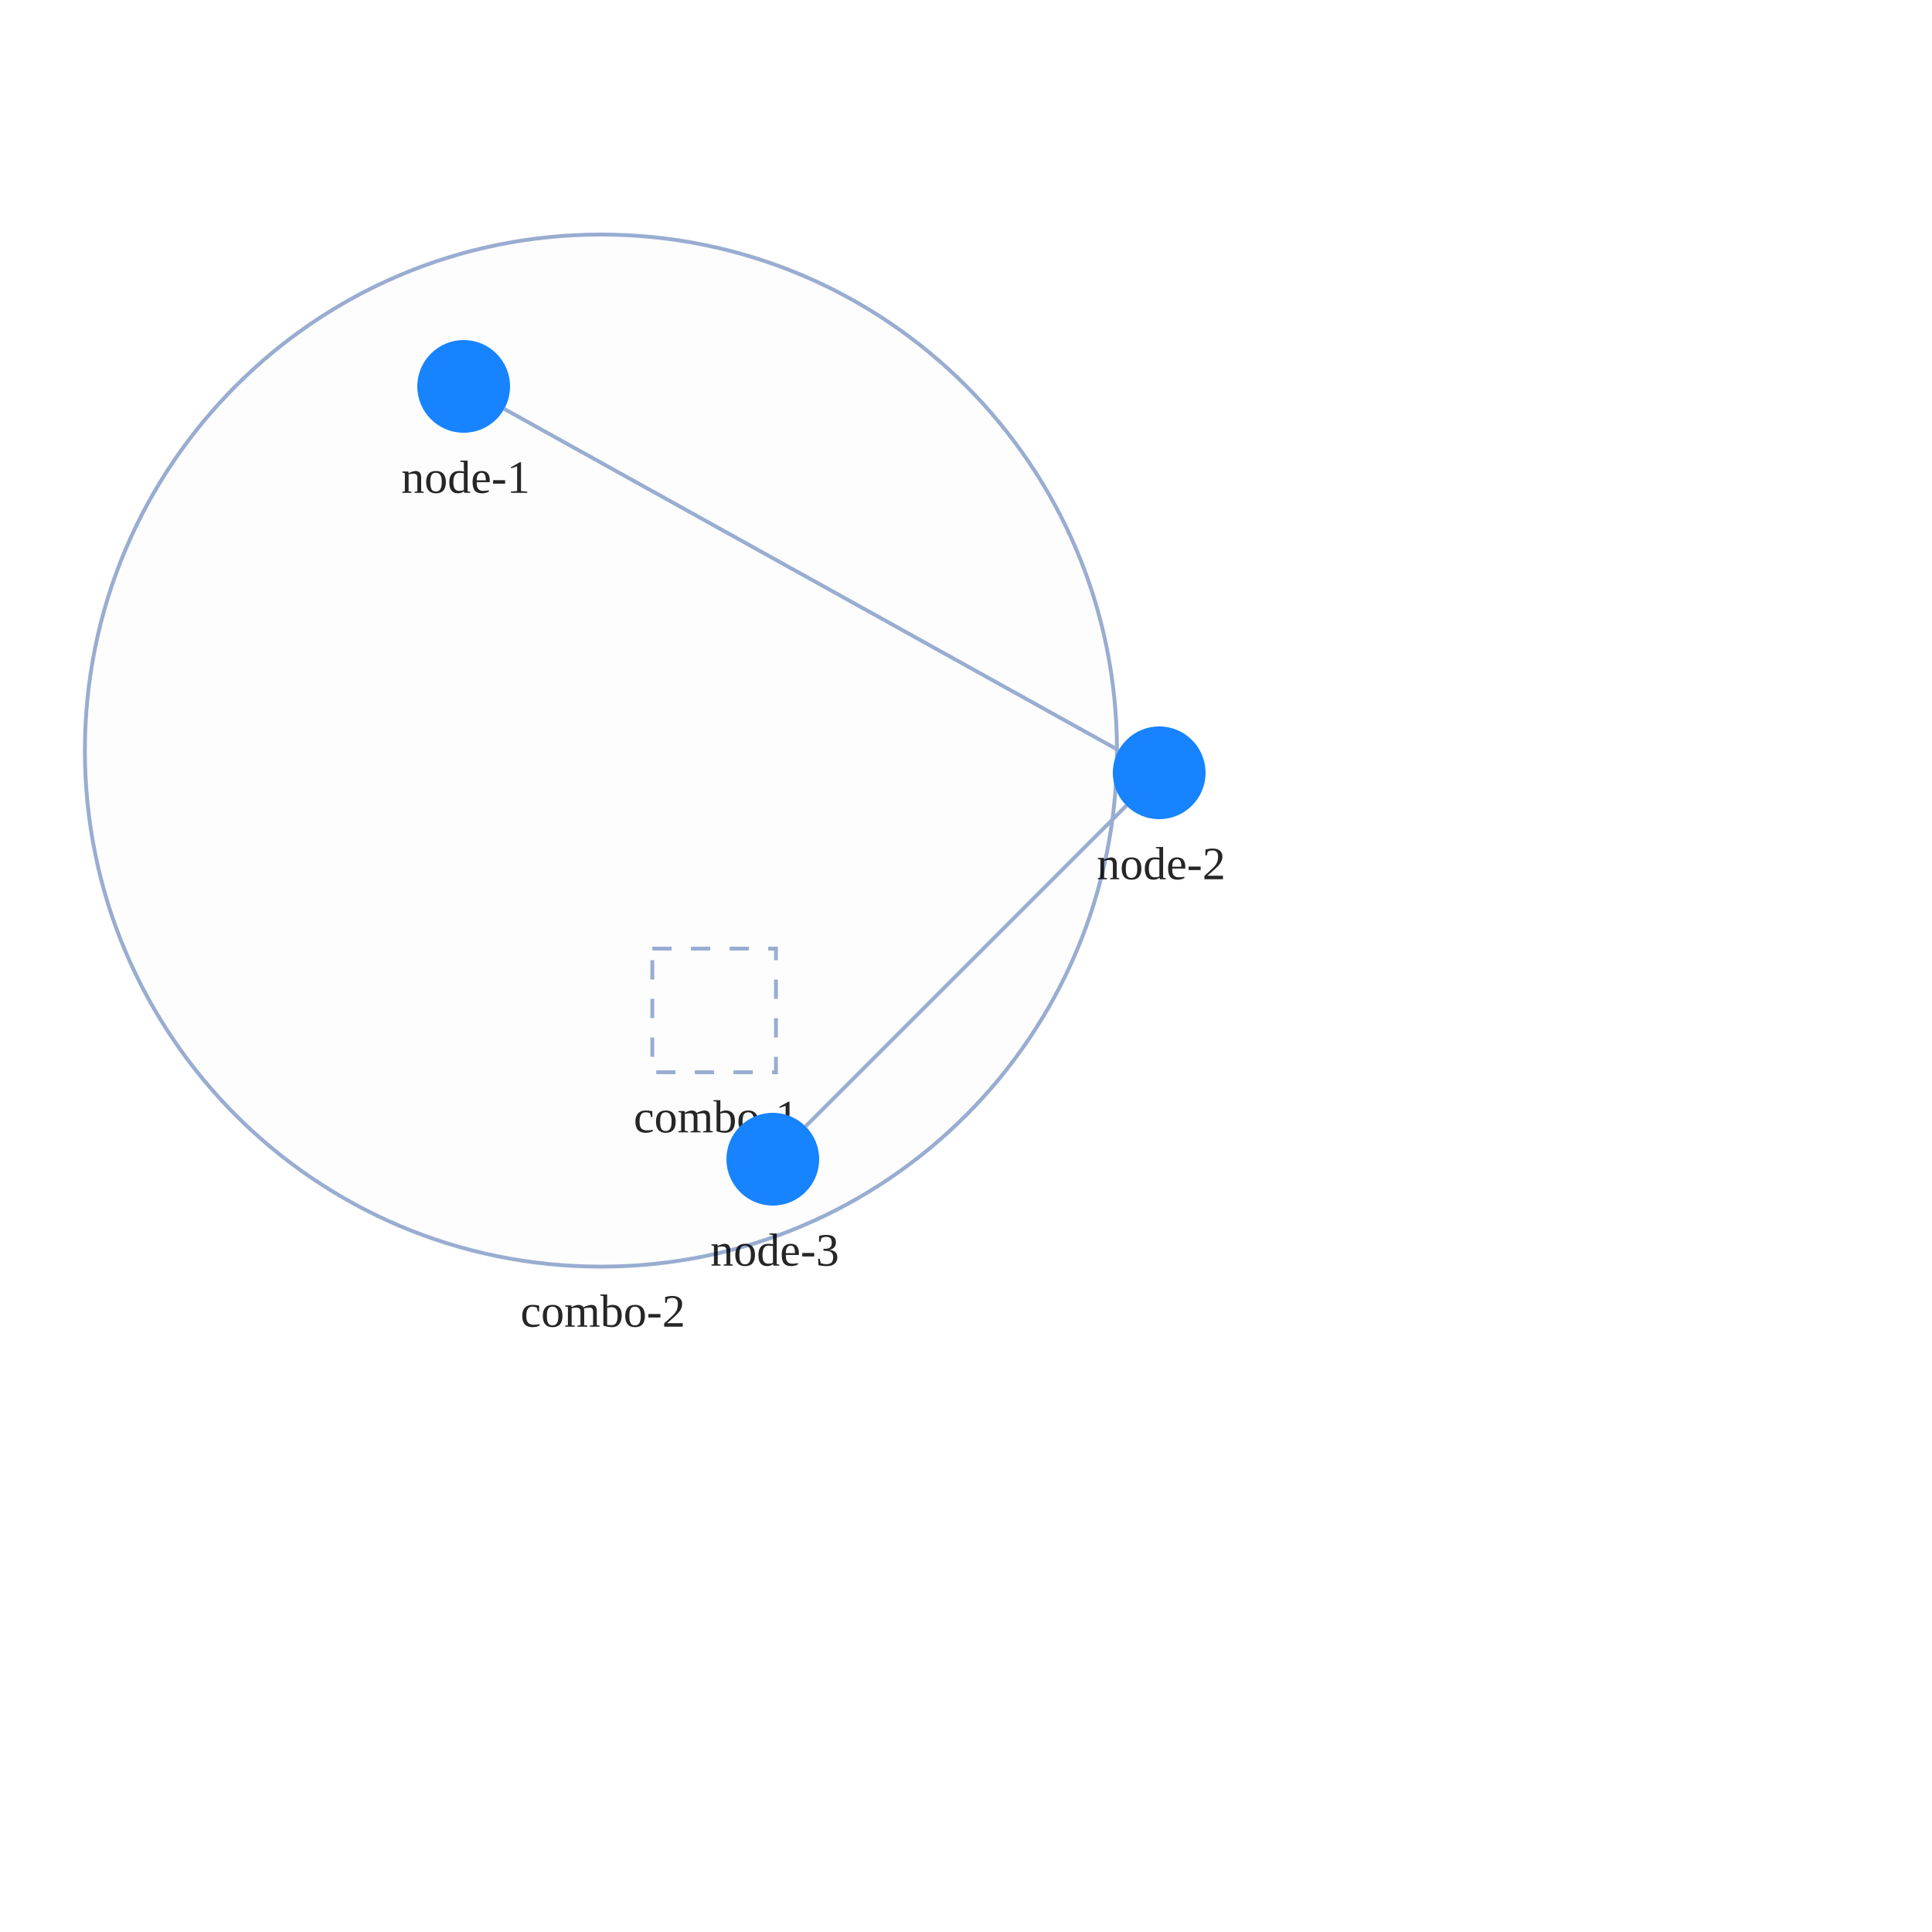
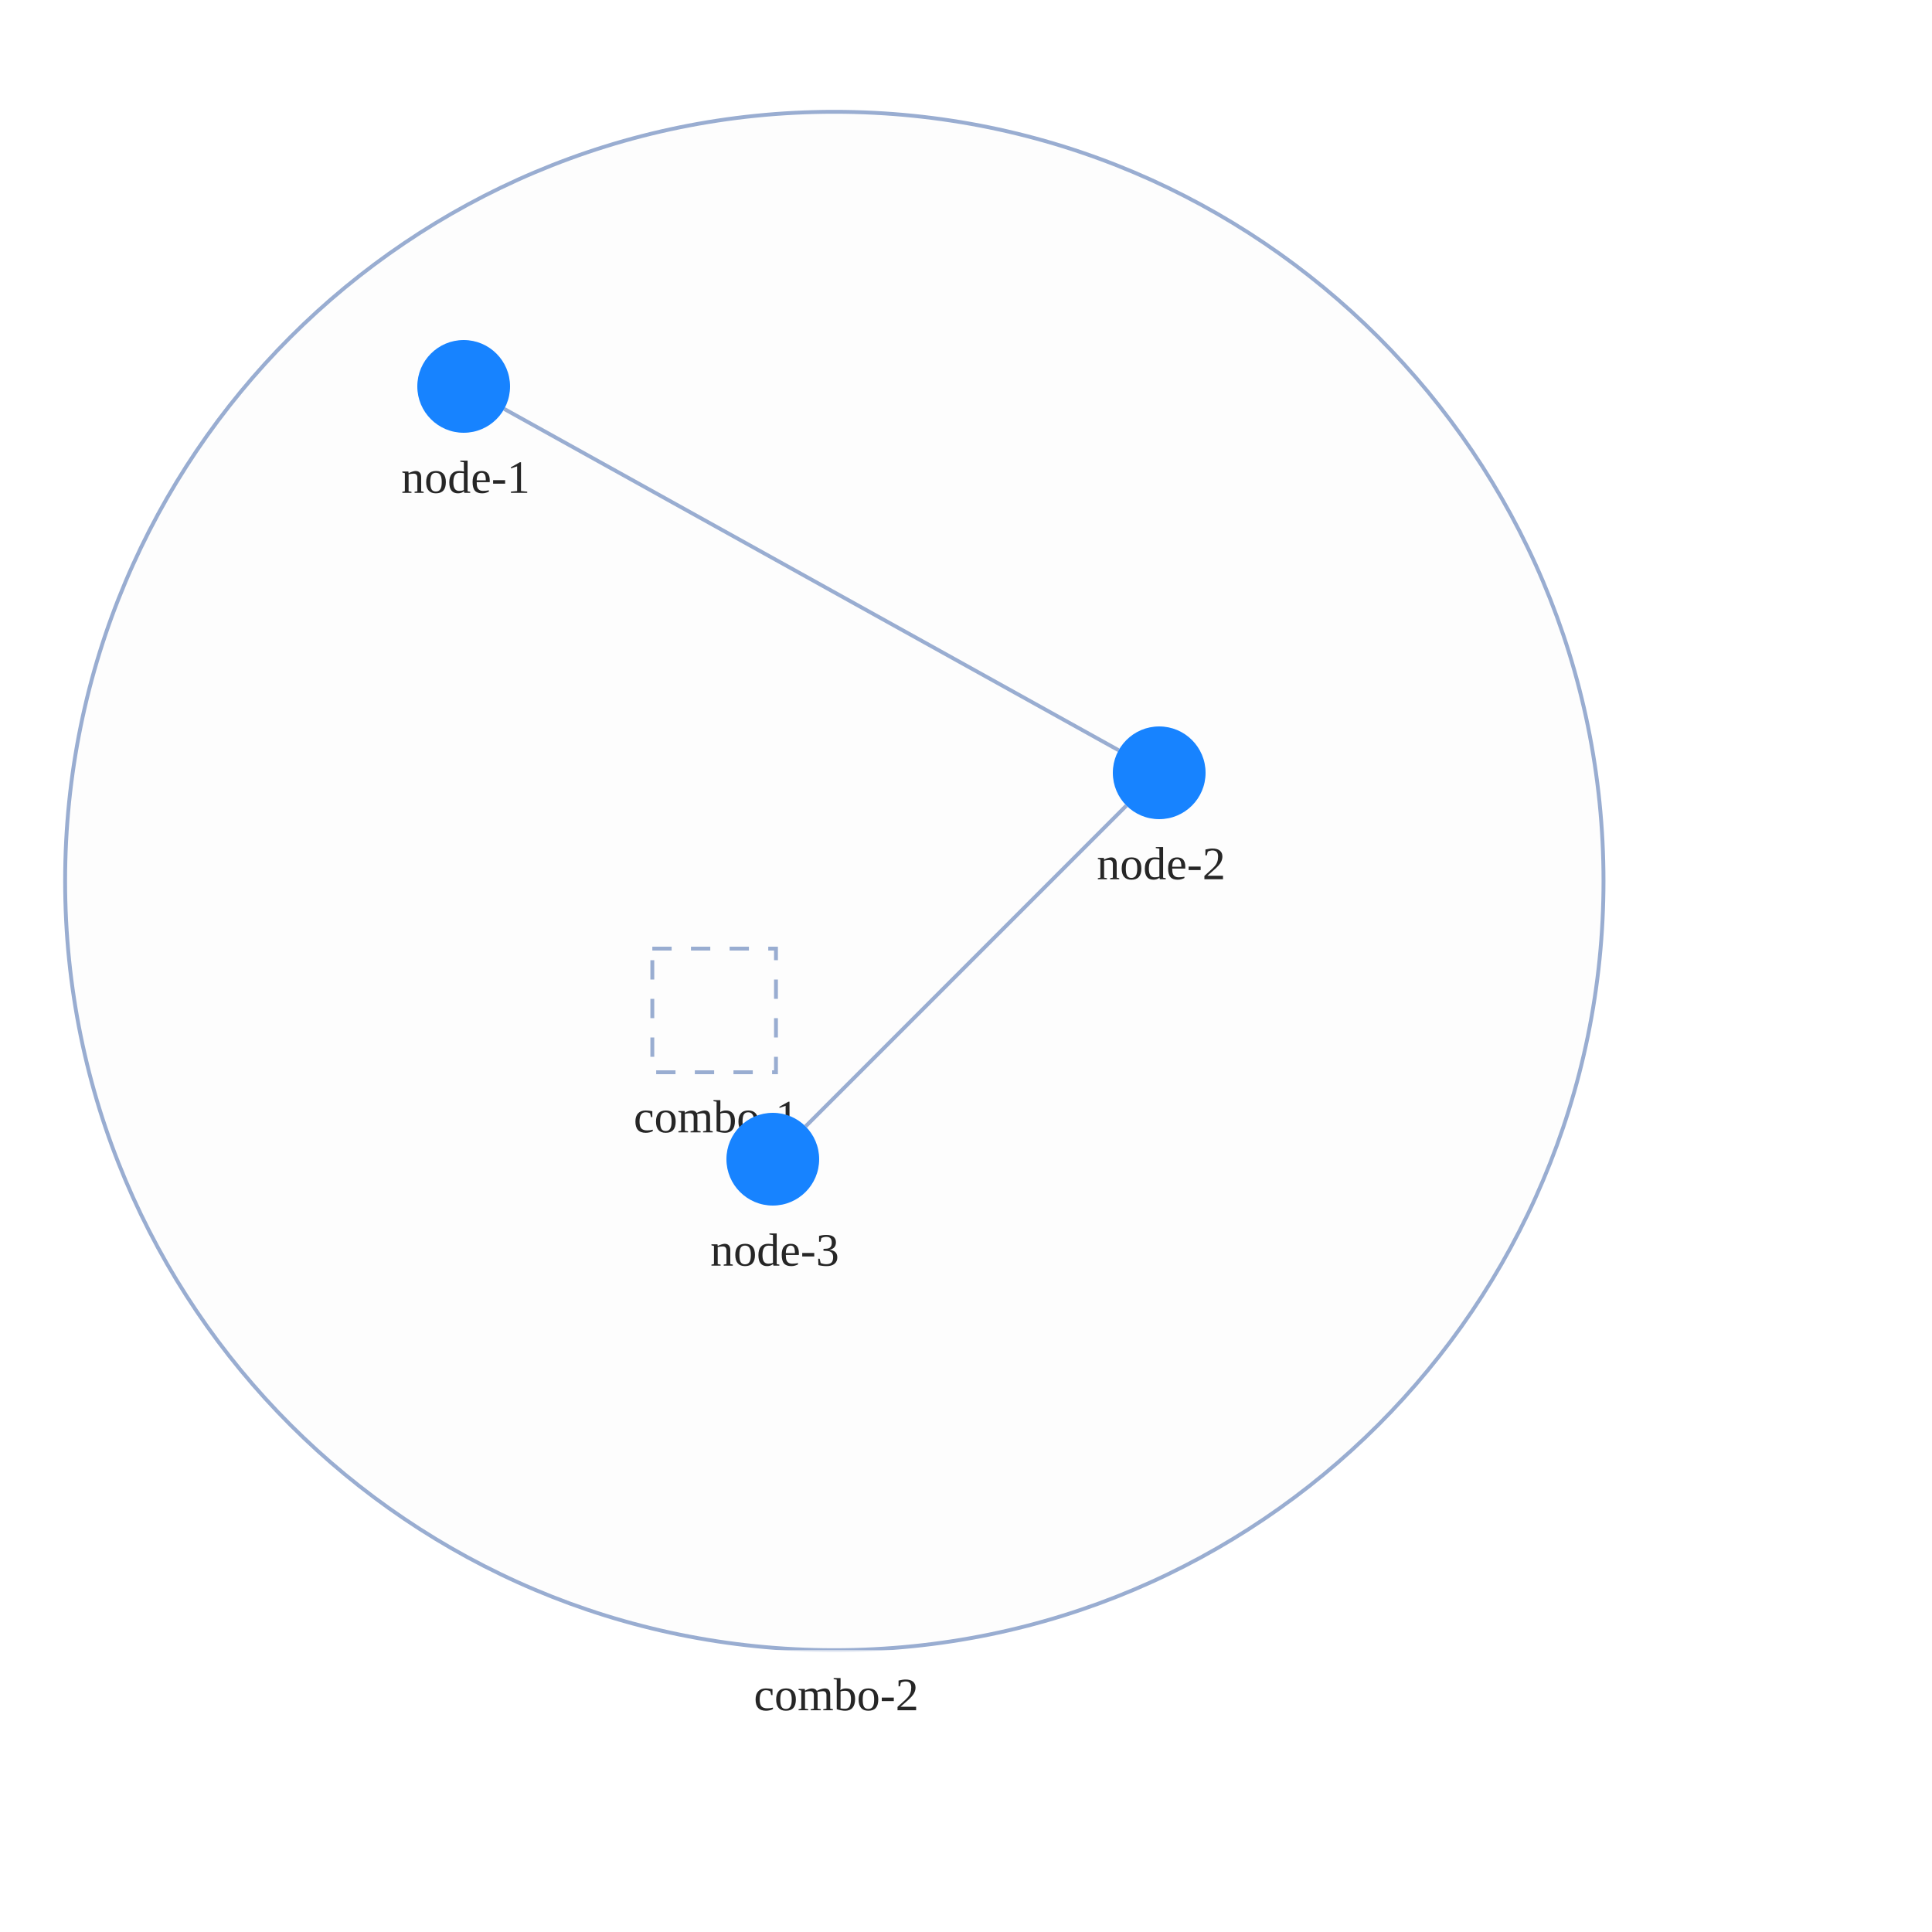
<svg xmlns="http://www.w3.org/2000/svg" width="500" height="500" style="background: transparent; position: absolute; outline: none;" color-interpolation-filters="sRGB" tabindex="1">
  <defs />
  <g id="g-svg-camera" transform="matrix(1,0,0,1,0,0)">
    <g id="g-root" fill="none" transform="matrix(1,0,0,1,0,0)">
      <g id="g-svg-7" fill="none" transform="matrix(1,0,0,1,0,0)">
-         <g id="combo-2" fill="none" transform="matrix(1,0,0,1,155.52,194.25)">
+         <g id="combo-2" fill="none" transform="matrix(1,0,0,1,215.92,228)">
          <g transform="matrix(1,0,0,1,0,0)">
-             <circle id="key" fill="rgba(253,253,253,1)" transform="translate(-133.5508,-133.5508)" cx="133.551" cy="133.551" stroke-dasharray="0,0" stroke-width="1" stroke="rgba(153,173,209,1)" r="133.551" />
+             <circle id="key" fill="rgba(253,253,253,1)" transform="translate(-199.0661,-199.0661)" cx="199.066" cy="199.066" stroke-dasharray="0,0" stroke-width="1" stroke="rgba(153,173,209,1)" r="199.066" />
          </g>
-           <g id="label" fill="none" transform="matrix(1,0,0,1,0,133.5508)">
+           <g id="label" fill="none" transform="matrix(1,0,0,1,0,199.0661)">
+             <g transform="matrix(1,0,0,1,-26.28,0)">
+               <path id="background" fill="rgba(255,255,255,1)" d="M 0,0 l 53.56,0 l 0,23 l-53.56 0 z" opacity="0.75" stroke-width="0" width="53.56" height="23" />
+             </g>
            <g transform="matrix(1,0,0,1,0,0)">
              <text id="text" fill="rgba(0,0,0,0.851)" dominant-baseline="central" paint-order="stroke" dx="0.5" dy="11.5px" font-size="12" text-anchor="middle">
                combo-2
              </text>
            </g>
          </g>
        </g>
        <g id="combo-1" fill="none" transform="matrix(1,0,0,1,184.82,261.5)">
-           <g transform="matrix(1,0,0,1,0,0)">
-             <path id="key" fill="rgba(253,253,253,1)" d="M 0,0 l 32,0 l 0,32 l-32 0 z" transform="translate(-16,-16)" stroke-dasharray="5,5" stroke-width="1" stroke="rgba(153,173,209,1)" width="32" height="32" />
-           </g>
          <g id="label" fill="none" transform="matrix(1,0,0,1,0,16)">
            <g transform="matrix(1,0,0,1,0,0)">
              <text id="text" fill="rgba(0,0,0,0.851)" dominant-baseline="central" paint-order="stroke" dx="0.5" dy="11.5px" font-size="12" text-anchor="middle">
                combo-1
              </text>
            </g>
+           </g>
+           <g transform="matrix(1,0,0,1,0,0)">
+             <path id="key" fill="rgba(253,253,253,1)" d="M 0,0 l 32,0 l 0,32 l-32 0 z" transform="translate(-16,-16)" stroke-dasharray="5,5" stroke-width="1" stroke="rgba(153,173,209,1)" width="32" height="32" />
          </g>
        </g>
      </g>
      <g id="g-svg-6" fill="none" transform="matrix(1,0,0,1,0,0)">
        <g id="edge-1" fill="none" marker-start="false" marker-end="false" transform="matrix(1,0,0,1,0,0)">
          <g id="edge-1" fill="none" marker-start="false" marker-end="false" stroke="transparent" stroke-width="3" />
          <g transform="matrix(1,0,0,1,130.4899,105.8277)">
            <path id="key" fill="none" d="M 0,0 L 159.02,88.345" stroke-width="1" stroke="rgba(153,173,209,1)" />
            <path id="key" fill="none" d="M 0,0 L 159.02,88.345" stroke-width="3" stroke="transparent" />
          </g>
        </g>
        <g id="edge-2" fill="none" marker-start="false" marker-end="false" transform="matrix(1,0,0,1,0,0)">
          <g id="edge-2" fill="none" marker-start="false" marker-end="false" stroke="transparent" stroke-width="3" />
          <g transform="matrix(1,0,0,1,208.4853,208.4853)">
            <path id="key" fill="none" d="M 83.029,0 L 0,83.029" stroke-width="1" stroke="rgba(153,173,209,1)" />
            <path id="key" fill="none" d="M 83.029,0 L 0,83.029" stroke-width="3" stroke="transparent" />
          </g>
        </g>
      </g>
      <g id="g-svg-5" fill="none" transform="matrix(1,0,0,1,0,0)">
        <g id="node-1" fill="none" transform="matrix(1,0,0,1,120,100)">
          <g transform="matrix(1,0,0,1,0,0)">
            <circle id="key" fill="rgba(23,131,255,1)" transform="translate(-12,-12)" cx="12" cy="12" r="12" />
          </g>
          <g id="label" fill="none" transform="matrix(1,0,0,1,0,12)">
            <g transform="matrix(1,0,0,1,0,0)">
              <text id="text" fill="rgba(0,0,0,0.851)" dominant-baseline="central" paint-order="stroke" dx="0.5" dy="11.5px" font-size="12" text-anchor="middle">
                node-1
              </text>
            </g>
          </g>
        </g>
        <g id="node-2" fill="none" transform="matrix(1,0,0,1,300,200)">
          <g transform="matrix(1,0,0,1,0,0)">
            <circle id="key" fill="rgba(23,131,255,1)" transform="translate(-12,-12)" cx="12" cy="12" r="12" />
          </g>
          <g id="label" fill="none" transform="matrix(1,0,0,1,0,12)">
            <g transform="matrix(1,0,0,1,0,0)">
              <text id="text" fill="rgba(0,0,0,0.851)" dominant-baseline="central" paint-order="stroke" dx="0.5" dy="11.5px" font-size="12" text-anchor="middle">
                node-2
              </text>
            </g>
          </g>
        </g>
        <g id="node-3" fill="none" transform="matrix(1,0,0,1,200,300)">
          <g transform="matrix(1,0,0,1,0,0)">
            <circle id="key" fill="rgba(23,131,255,1)" transform="translate(-12,-12)" cx="12" cy="12" r="12" />
          </g>
          <g id="label" fill="none" transform="matrix(1,0,0,1,0,12)">
            <g transform="matrix(1,0,0,1,0,0)">
              <text id="text" fill="rgba(0,0,0,0.851)" dominant-baseline="central" paint-order="stroke" dx="0.5" dy="11.5px" font-size="12" text-anchor="middle">
                node-3
              </text>
            </g>
          </g>
        </g>
      </g>
    </g>
  </g>
</svg>
